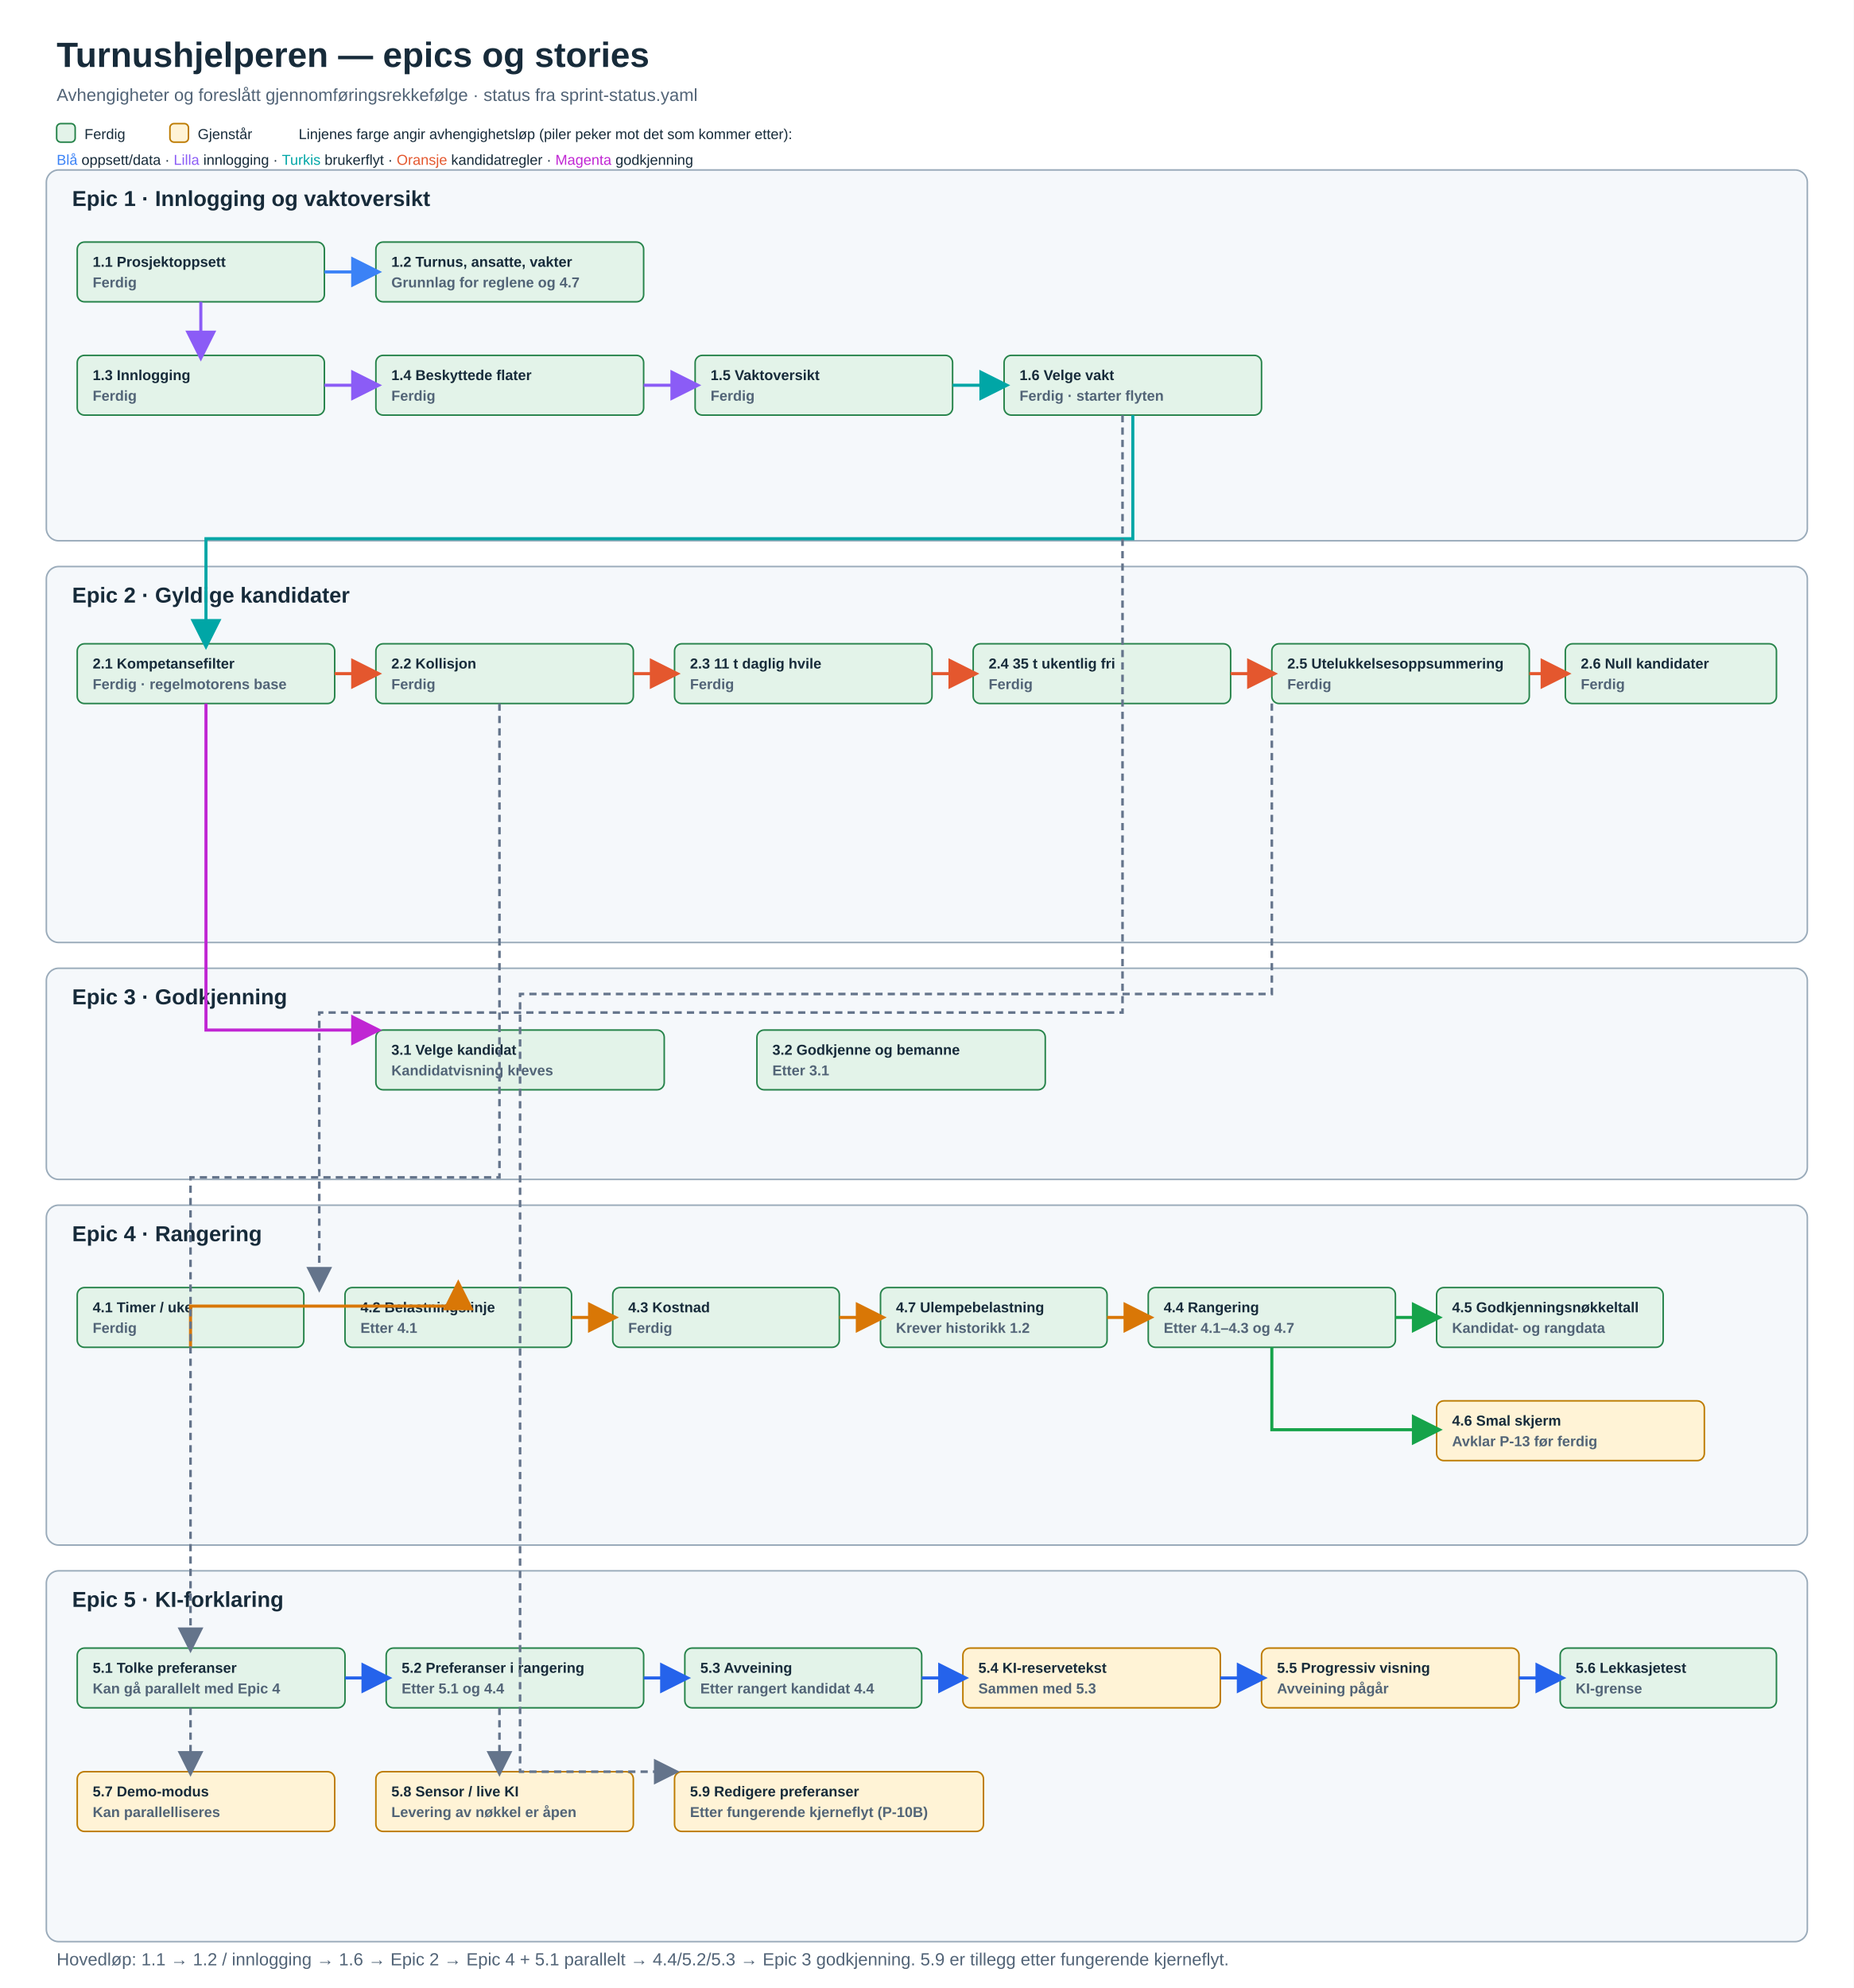
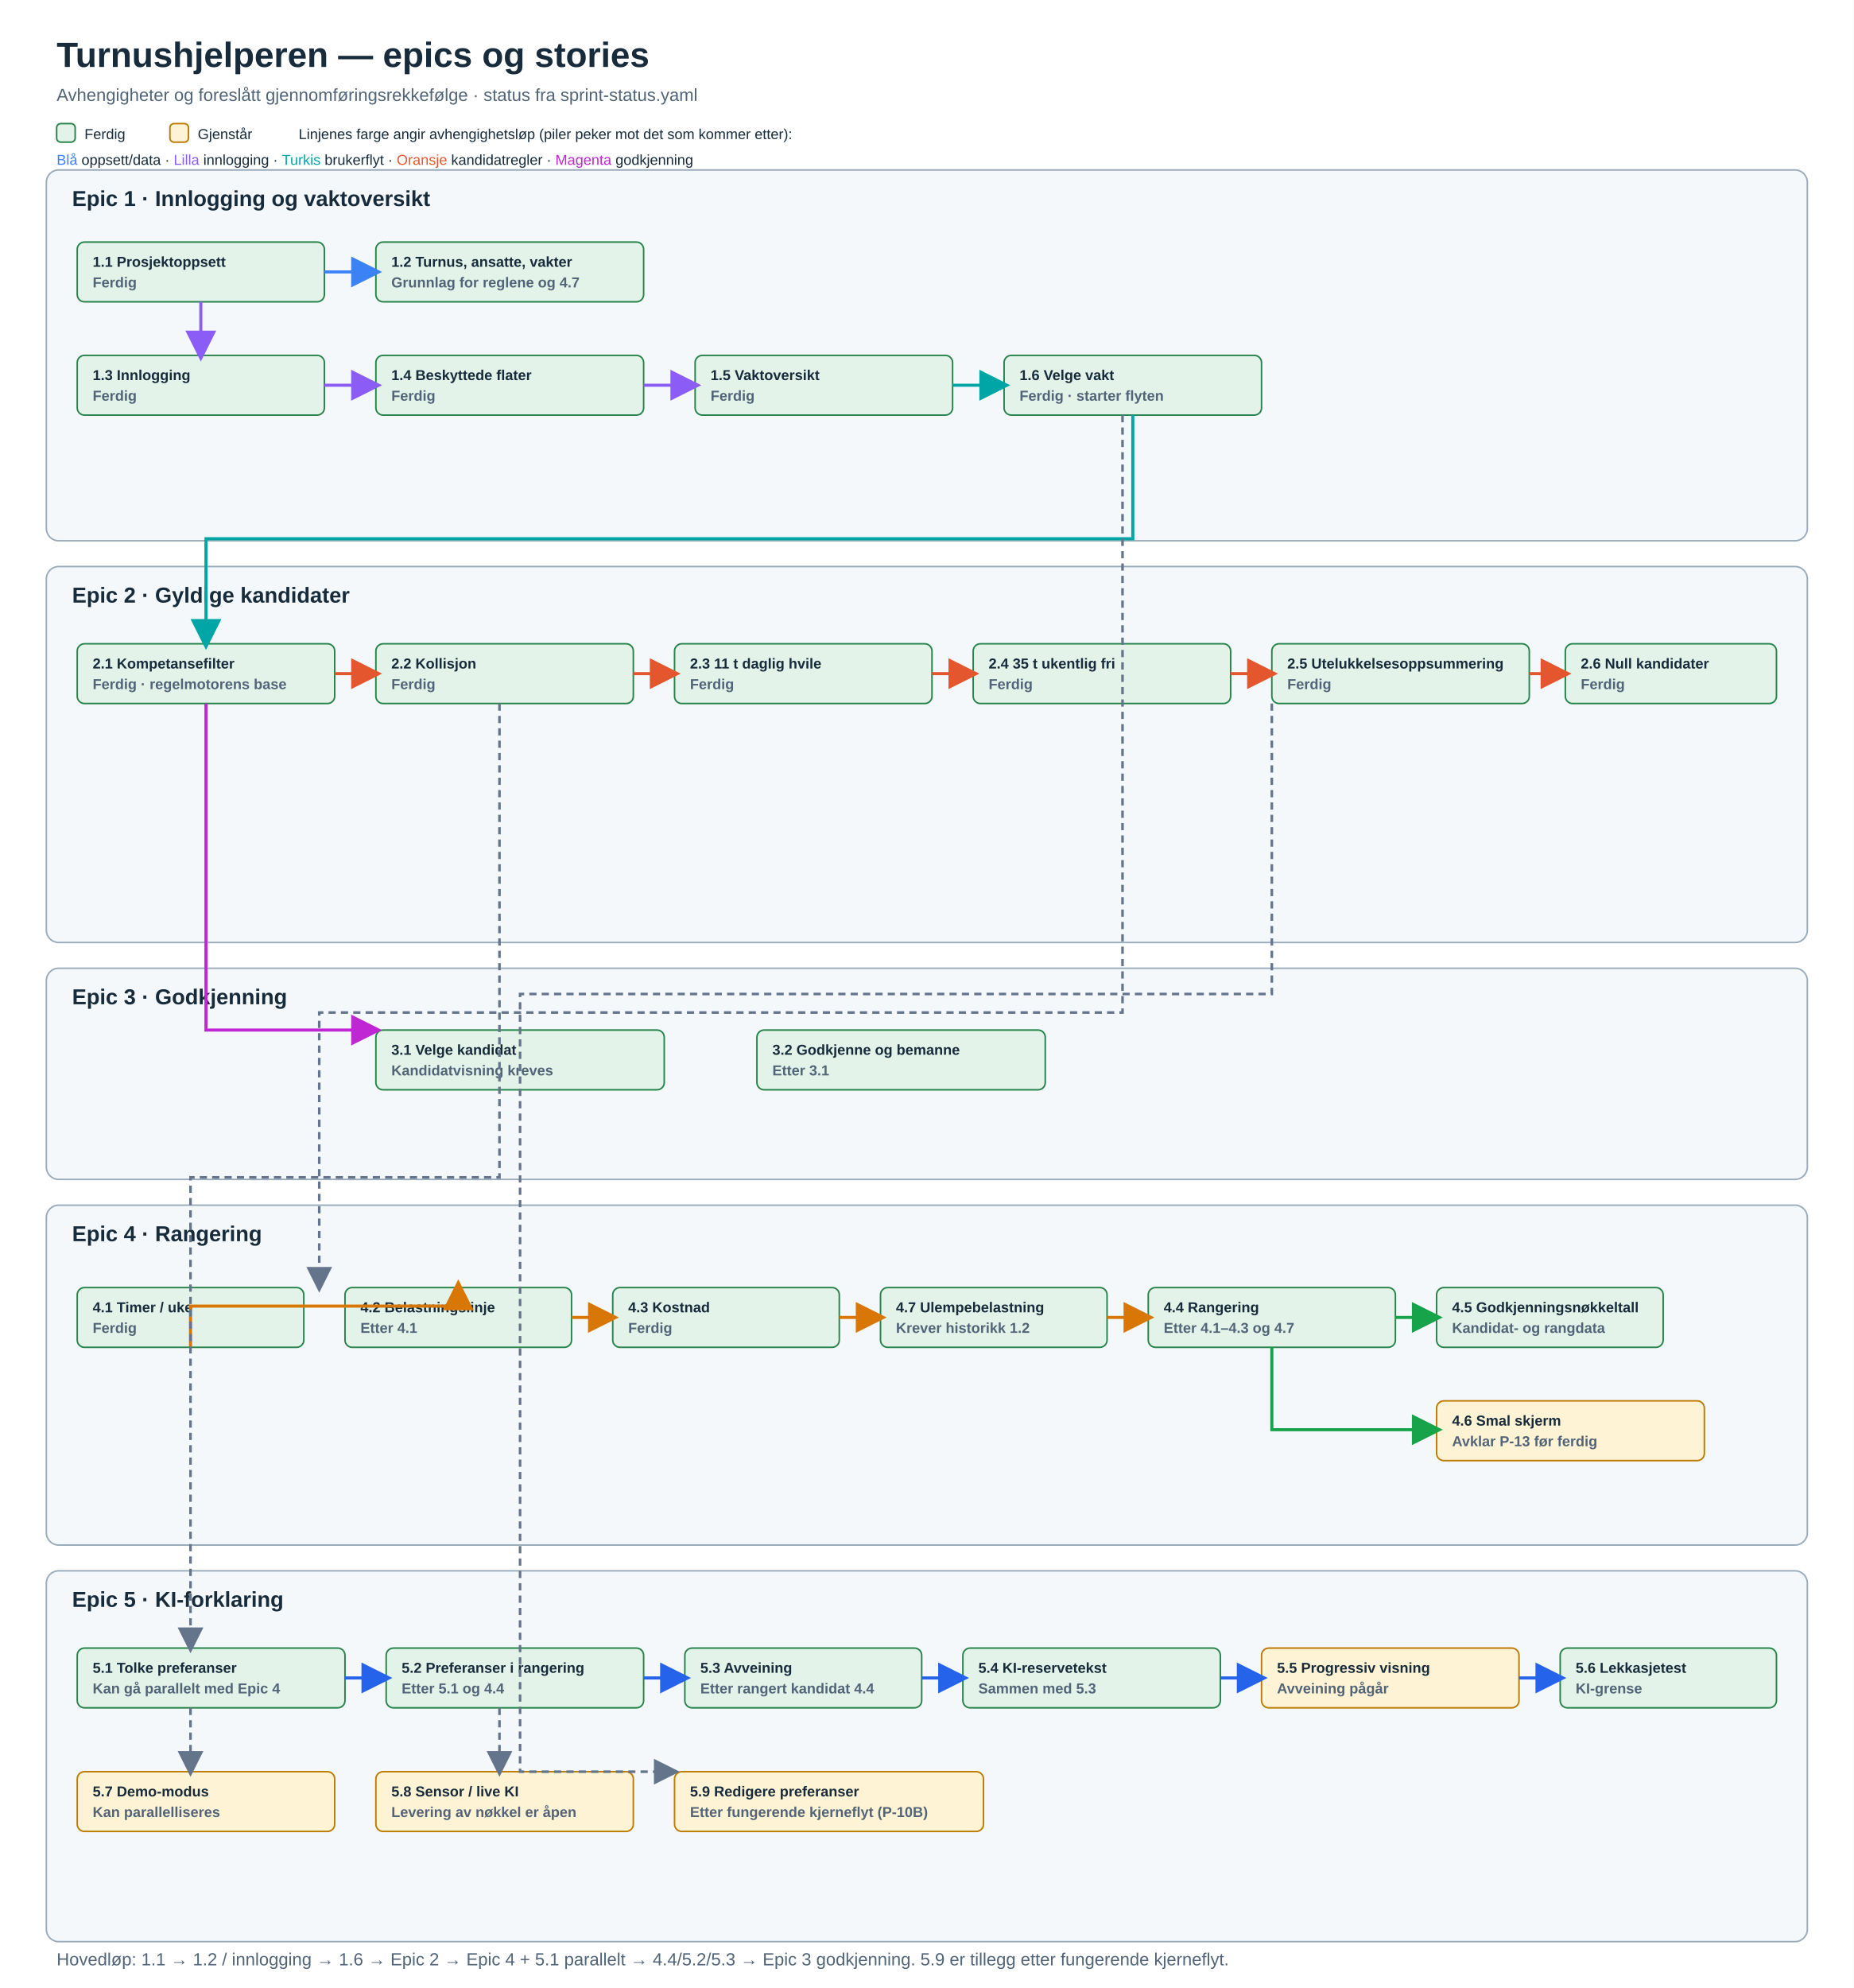
<svg xmlns="http://www.w3.org/2000/svg" viewBox="0 0 1800 1930" role="img" aria-labelledby="title desc">
  <defs>
    <marker id="arrow" markerWidth="10" markerHeight="10" refX="8" refY="5" orient="auto">
      <path d="M0 0L10 5L0 10z" fill="context-stroke" />
    </marker>
    <style>
text{font-family:Arial,sans-serif;fill:#172b3a}.title{font-size:34px;font-weight:700}.sub{font-size:17px;fill:#526477}.epic{font-size:21px;font-weight:bold}.label{font-size:14px;fill:#526477}.story{font-size:14px;font-weight:600}.edge{fill:none;stroke:#526477;stroke-width:3;marker-end:url(#arrow)}.soft{fill:none;stroke:#64748b;stroke-width:2.5;stroke-dasharray:7 5;marker-end:url(#arrow)}.c-setup{stroke:#3b82f6}.c-auth{stroke:#8b5cf6}.c-flow{stroke:#00a6a6}.c-rules{stroke:#e4572e}.c-data{stroke:#c026d3}.c-ep4{stroke:#d97706}.c-ep5{stroke:#2563eb}.c-approval{stroke:#16a34a}.c-optional{stroke:#64748b}.done{fill:#e3f3e9;stroke:#26834a;stroke-width:1.5}.todo{fill:#fff3d6;stroke:#bd7b00;stroke-width:1.5}.epbox{fill:#f5f8fb;stroke:#9aabba;stroke-width:1.5}.legend{font-size:14px}
</style>
  </defs>
  <rect width="1800" height="1930" fill="#fff" />
  <text x="55" y="65" class="title">Turnushjelperen — epics og stories</text>
  <text x="55" y="98" class="sub">Avhengigheter og foreslått gjennomføringsrekkefølge · status fra sprint-status.yaml</text>
  <rect x="55" y="120" width="18" height="18" rx="4" class="done" />
  <text x="82" y="135" class="legend">Ferdig</text>
  <rect x="165" y="120" width="18" height="18" rx="4" class="todo" />
  <text x="192" y="135" class="legend">Gjenstår</text>
  <text x="290" y="135" class="legend">Linjenes farge angir avhengighetsløp (piler peker mot det som kommer etter):</text>
  <text x="55" y="160" class="legend">
    <tspan fill="#3b82f6">Blå</tspan> oppsett/data · <tspan fill="#8b5cf6">Lilla</tspan> innlogging · <tspan fill="#00a6a6">Turkis</tspan> brukerflyt · <tspan fill="#e4572e">Oransje</tspan> kandidatregler · <tspan fill="#c026d3">Magenta</tspan> godkjenning</text>
  <text x="55" y="184" class="legend">
    <tspan fill="#d97706">Rav</tspan> rangering · <tspan fill="#2563eb">Blå</tspan> KI · <tspan fill="#16a34a">Grønn</tspan> godkjenningsflyt · <tspan fill="#64748b">Grå stiplet</tspan> parallell / betinget</text>
  <rect x="45" y="165" width="1710" height="360" rx="12" class="epbox" />
  <text x="70" y="200" class="epic">Epic 1 · Innlogging og vaktoversikt</text>
  <rect x="45" y="550" width="1710" height="365" rx="12" class="epbox" />
  <text x="70" y="585" class="epic">Epic 2 · Gyldige kandidater</text>
  <rect x="45" y="940" width="1710" height="205" rx="12" class="epbox" />
  <text x="70" y="975" class="epic">Epic 3 · Godkjenning</text>
  <rect x="45" y="1170" width="1710" height="330" rx="12" class="epbox" />
  <text x="70" y="1205" class="epic">Epic 4 · Rangering</text>
  <rect x="45" y="1525" width="1710" height="360" rx="12" class="epbox" />
  <text x="70" y="1560" class="epic">Epic 5 · KI-forklaring</text>
  <g class="story">
    <g>
      <rect x="75" y="235" width="240" height="58" rx="7" class="done" />
      <text x="90" y="259">1.1 Prosjektoppsett</text>
      <text x="90" y="279" class="label">Ferdig</text>
    </g>
    <g>
      <rect x="365" y="235" width="260" height="58" rx="7" class="done" />
      <text x="380" y="259">1.2 Turnus, ansatte, vakter</text>
      <text x="380" y="279" class="label">Grunnlag for reglene og 4.7</text>
    </g>
    <g>
      <rect x="75" y="345" width="240" height="58" rx="7" class="done" />
      <text x="90" y="369">1.3 Innlogging</text>
      <text x="90" y="389" class="label">Ferdig</text>
    </g>
    <g>
      <rect x="365" y="345" width="260" height="58" rx="7" class="done" />
      <text x="380" y="369">1.4 Beskyttede flater</text>
      <text x="380" y="389" class="label">Ferdig</text>
    </g>
    <g>
      <rect x="675" y="345" width="250" height="58" rx="7" class="done" />
      <text x="690" y="369">1.5 Vaktoversikt</text>
      <text x="690" y="389" class="label">Ferdig</text>
    </g>
    <g>
      <rect x="975" y="345" width="250" height="58" rx="7" class="done" />
      <text x="990" y="369">1.6 Velge vakt</text>
      <text x="990" y="389" class="label">Ferdig · starter flyten</text>
    </g>
    <g>
      <rect x="75" y="625" width="250" height="58" rx="7" class="done" />
      <text x="90" y="649">2.1 Kompetansefilter</text>
      <text x="90" y="669" class="label">Ferdig · regelmotorens base</text>
    </g>
    <g>
      <rect x="365" y="625" width="250" height="58" rx="7" class="done" />
      <text x="380" y="649">2.2 Kollisjon</text>
      <text x="380" y="669" class="label">Ferdig</text>
    </g>
    <g>
      <rect x="655" y="625" width="250" height="58" rx="7" class="done" />
      <text x="670" y="649">2.3 11 t daglig hvile</text>
      <text x="670" y="669" class="label">Ferdig</text>
    </g>
    <g>
      <rect x="945" y="625" width="250" height="58" rx="7" class="done" />
      <text x="960" y="649">2.4 35 t ukentlig fri</text>
      <text x="960" y="669" class="label">Ferdig</text>
    </g>
    <g>
      <rect x="1235" y="625" width="250" height="58" rx="7" class="done" />
      <text x="1250" y="649">2.5 Utelukkelsesoppsummering</text>
      <text x="1250" y="669" class="label">Ferdig</text>
    </g>
    <g>
      <rect x="1520" y="625" width="205" height="58" rx="7" class="done" />
      <text x="1535" y="649">2.6 Null kandidater</text>
      <text x="1535" y="669" class="label">Ferdig</text>
    </g>
    <g>
      <rect x="365" y="1000" width="280" height="58" rx="7" class="done" />
      <text x="380" y="1024">3.1 Velge kandidat</text>
      <text x="380" y="1044" class="label">Kandidatvisning kreves</text>
    </g>
    <g>
      <rect x="735" y="1000" width="280" height="58" rx="7" class="done" />
      <text x="750" y="1024">3.2 Godkjenne og bemanne</text>
      <text x="750" y="1044" class="label">Etter 3.1</text>
    </g>
    <g>
      <rect x="75" y="1250" width="220" height="58" rx="7" class="done" />
      <text x="90" y="1274">4.1 Timer / uke</text>
      <text x="90" y="1294" class="label">Ferdig</text>
    </g>
    <g>
      <rect x="335" y="1250" width="220" height="58" rx="7" class="done" />
      <text x="350" y="1274">4.2 Belastningslinje</text>
      <text x="350" y="1294" class="label">Etter 4.1</text>
    </g>
    <g>
      <rect x="595" y="1250" width="220" height="58" rx="7" class="done" />
      <text x="610" y="1274">4.3 Kostnad</text>
      <text x="610" y="1294" class="label">Ferdig</text>
    </g>
    <g>
      <rect x="855" y="1250" width="220" height="58" rx="7" class="done" />
      <text x="870" y="1274">4.7 Ulempebelastning</text>
      <text x="870" y="1294" class="label">Krever historikk 1.2</text>
    </g>
    <g>
      <rect x="1115" y="1250" width="240" height="58" rx="7" class="done" />
      <text x="1130" y="1274">4.4 Rangering</text>
      <text x="1130" y="1294" class="label">Etter 4.1–4.3 og 4.7</text>
    </g>
    <g>
      <rect x="1395" y="1250" width="220" height="58" rx="7" class="done" />
      <text x="1410" y="1274">4.5 Godkjenningsnøkkeltall</text>
      <text x="1410" y="1294" class="label">Kandidat- og rangdata</text>
    </g>
    <g>
      <rect x="1395" y="1360" width="260" height="58" rx="7" class="todo" />
      <text x="1410" y="1384">4.6 Smal skjerm</text>
      <text x="1410" y="1404" class="label">Avklar P-13 før ferdig</text>
    </g>
    <g>
      <rect x="75" y="1600" width="260" height="58" rx="7" class="done" />
      <text x="90" y="1624">5.1 Tolke preferanser</text>
      <text x="90" y="1644" class="label">Kan gå parallelt med Epic 4</text>
    </g>
    <g>
      <rect x="375" y="1600" width="250" height="58" rx="7" class="done" />
      <text x="390" y="1624">5.2 Preferanser i rangering</text>
      <text x="390" y="1644" class="label">Etter 5.1 og 4.4</text>
    </g>
    <g>
      <rect x="665" y="1600" width="230" height="58" rx="7" class="done" />
      <text x="680" y="1624">5.3 Avveining</text>
      <text x="680" y="1644" class="label">Etter rangert kandidat 4.4</text>
    </g>
    <g>
-       <rect x="935" y="1600" width="250" height="58" rx="7" class="todo" />
+       <rect x="935" y="1600" width="250" height="58" rx="7" class="done" />
      <text x="950" y="1624">5.4 KI-reservetekst</text>
      <text x="950" y="1644" class="label">Sammen med 5.3</text>
    </g>
    <g>
      <rect x="1225" y="1600" width="250" height="58" rx="7" class="todo" />
      <text x="1240" y="1624">5.5 Progressiv visning</text>
      <text x="1240" y="1644" class="label">Avveining pågår</text>
    </g>
    <g>
      <rect x="1515" y="1600" width="210" height="58" rx="7" class="done" />
      <text x="1530" y="1624">5.6 Lekkasjetest</text>
      <text x="1530" y="1644" class="label">KI-grense</text>
    </g>
    <g>
      <rect x="75" y="1720" width="250" height="58" rx="7" class="todo" />
      <text x="90" y="1744">5.7 Demo-modus</text>
      <text x="90" y="1764" class="label">Kan parallelliseres</text>
    </g>
    <g>
      <rect x="365" y="1720" width="250" height="58" rx="7" class="todo" />
      <text x="380" y="1744">5.8 Sensor / live KI</text>
      <text x="380" y="1764" class="label">Levering av nøkkel er åpen</text>
    </g>
    <g>
      <rect x="655" y="1720" width="300" height="58" rx="7" class="todo" />
      <text x="670" y="1744">5.9 Redigere preferanser</text>
      <text x="670" y="1764" class="label">Etter fungerende kjerneflyt (P-10B)</text>
    </g>
  </g>
  <path d="M315 264h50" class="edge c-setup" />
  <path d="M195 293v52" class="edge c-auth" />
  <path d="M315 374h50" class="edge c-auth" />
  <path d="M625 374h50" class="edge c-auth" />
  <path d="M925 374h50" class="edge c-flow" />
  <path d="M1100 403v120h-900v102" class="edge c-flow" />
  <path d="M325 654h40" class="edge c-rules" />
  <path d="M615 654h40" class="edge c-rules" />
  <path d="M905 654h40" class="edge c-rules" />
  <path d="M1195 654h40" class="edge c-rules" />
  <path d="M1485 654h35" class="edge c-rules" />
  <path d="M200 683v317h165" class="edge c-data" />
  <path d="M1090 403v580h-780v267" class="soft c-optional" />
  <path d="M185 1308v-40h260v-20" class="edge c-ep4" />
  <path d="M555 1279h40" class="edge c-ep4" />
  <path d="M815 1279h40" class="edge c-ep4" />
  <path d="M1075 1279h40" class="edge c-ep4" />
  <path d="M1355 1279h40" class="edge c-approval" />
  <path d="M1235 1308v80h160" class="edge c-approval" />
  <path d="M485 683v460h-300v457" class="soft c-optional" />
  <path d="M335 1629h40" class="edge c-ep5" />
  <path d="M625 1629h40" class="edge c-ep5" />
  <path d="M895 1629h40" class="edge c-ep5" />
  <path d="M1185 1629h40" class="edge c-ep5" />
  <path d="M1475 1629h40" class="edge c-ep5" />
  <path d="M185 1658v62" class="soft c-optional" />
  <path d="M485 1658v62" class="soft c-optional" />
  <path d="M1235 683v282h-730v755h150" class="soft c-optional" />
  <text x="55" y="1908" class="sub">Hovedløp: 1.1 → 1.2 / innlogging → 1.6 → Epic 2 → Epic 4 + 5.1 parallelt → 4.4/5.2/5.3 → Epic 3 godkjenning. 5.9 er tillegg etter fungerende kjerneflyt.</text>
</svg>
